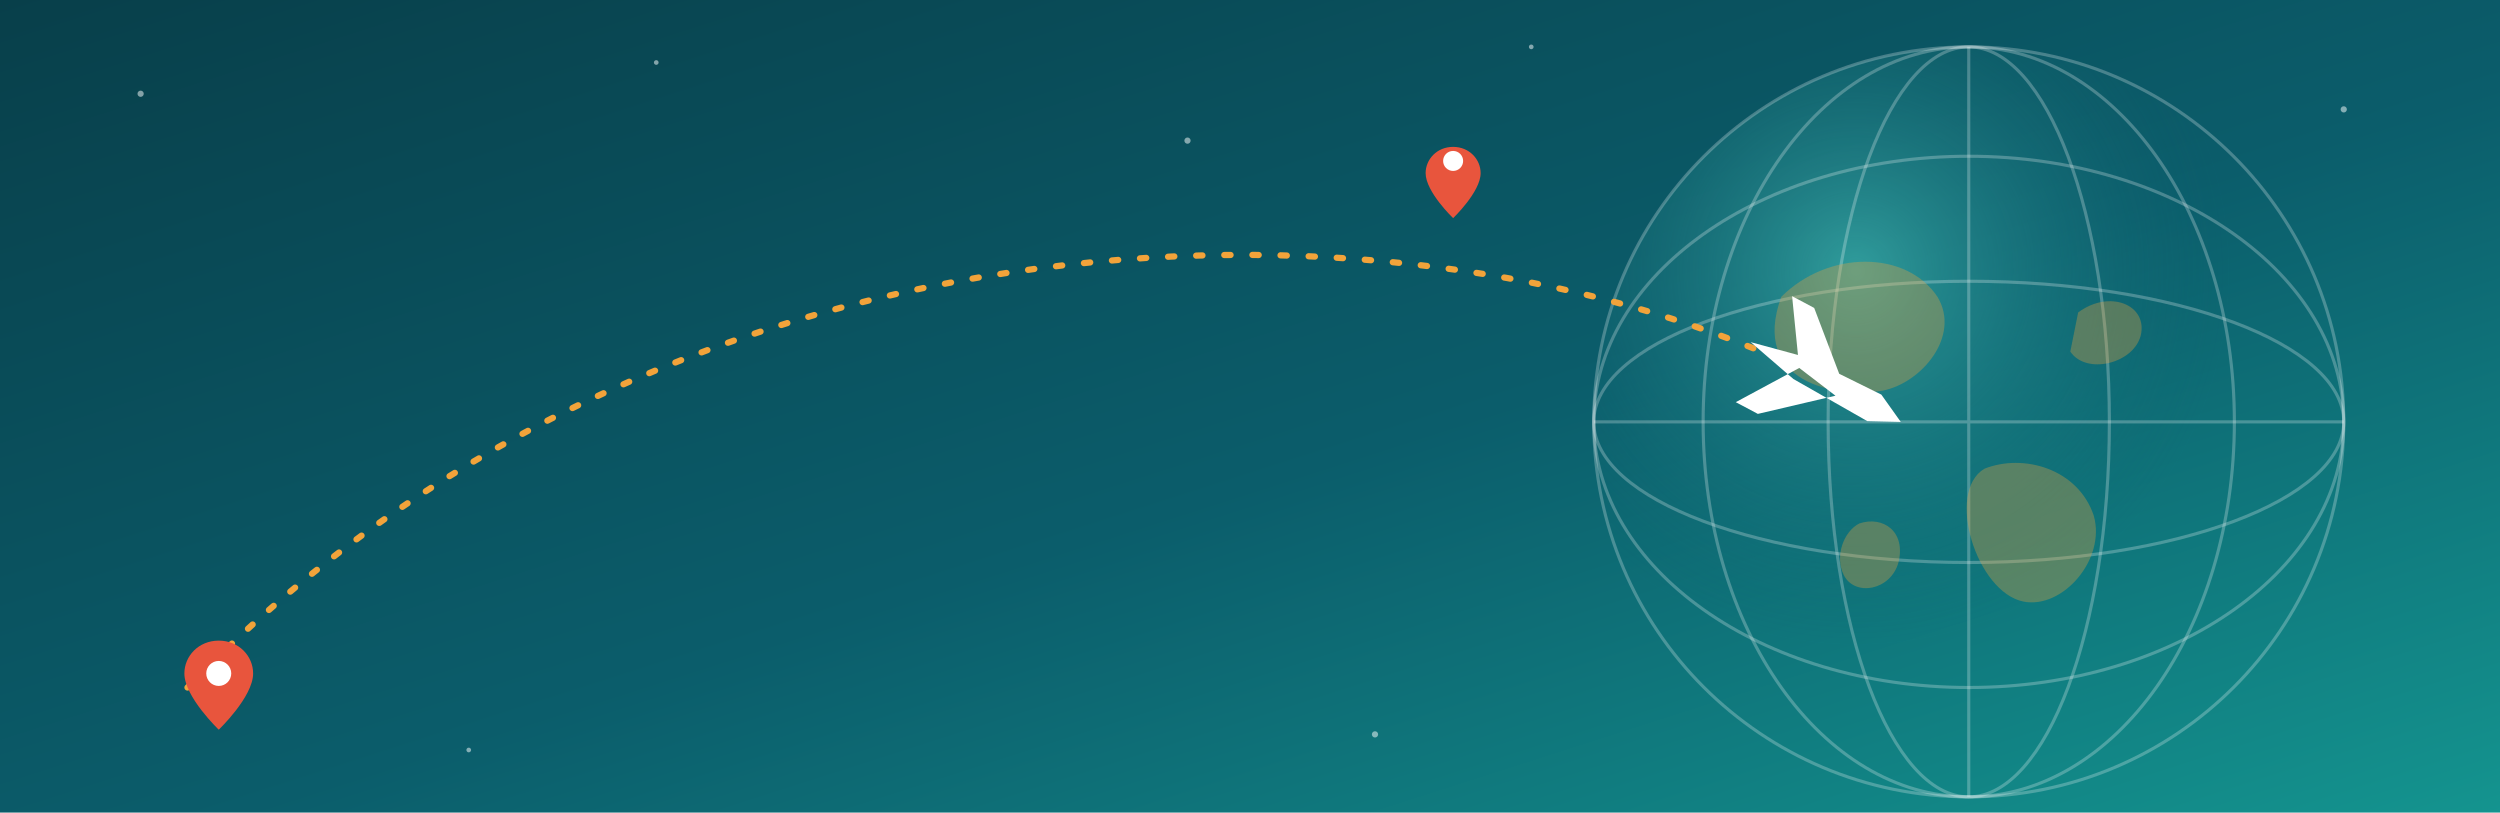
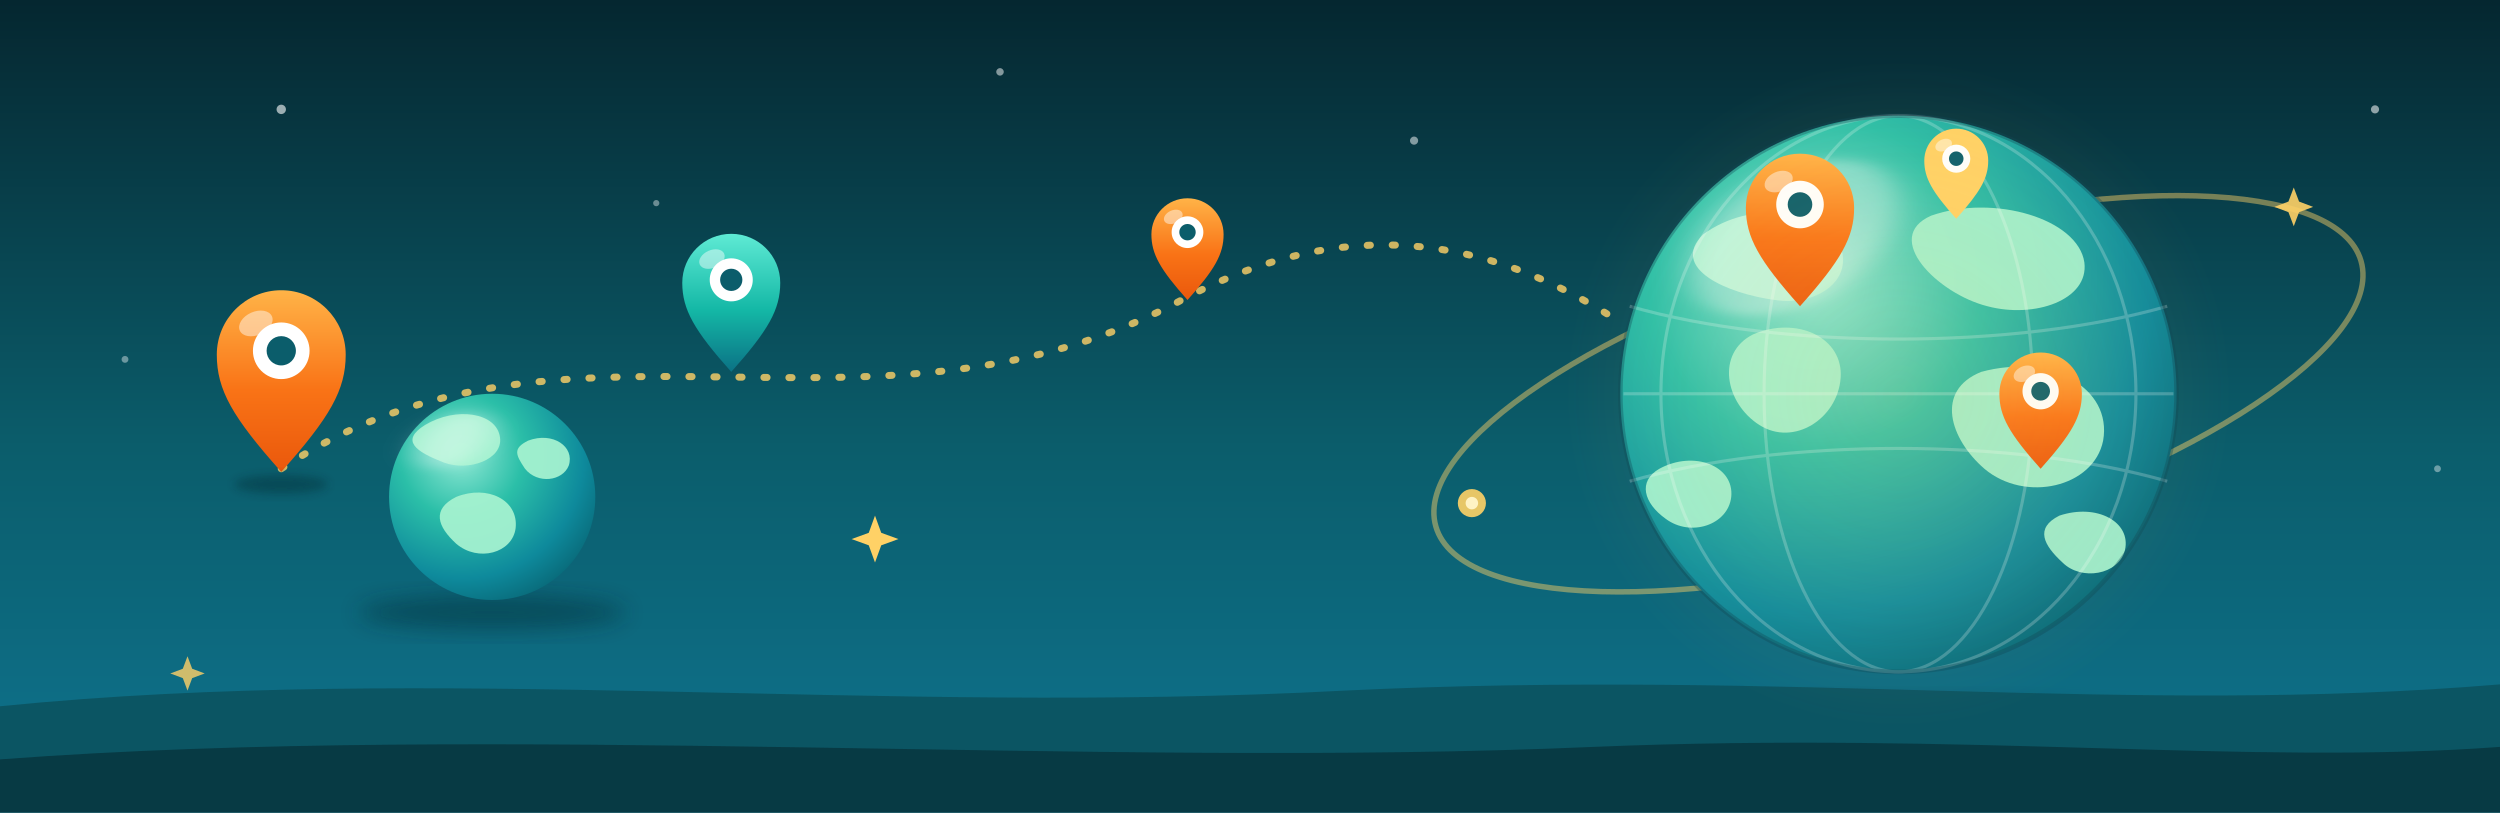
<svg xmlns="http://www.w3.org/2000/svg" viewBox="0 0 1600 520" preserveAspectRatio="xMidYMid slice">
  <defs>
-     <linearGradient id="g" x1="0" y1="0" x2="1" y2="1">
-       <stop offset="0" stop-color="#083f4a" />
+     <linearGradient id="sky" x1="0" y1="0" x2="0" y2="1">
+       <stop offset="0" stop-color="#052730" />
      <stop offset=".55" stop-color="#0b5d6b" />
-       <stop offset="1" stop-color="#14948f" />
+       <stop offset="1" stop-color="#0e7490" />
    </linearGradient>
-     <radialGradient id="s" cx=".35" cy=".3">
-       <stop offset="0" stop-color="#4fd1c5" stop-opacity=".55" />
-       <stop offset="1" stop-color="#0b5d6b" stop-opacity="0" />
+     <radialGradient id="sea" cx=".35" cy=".3" r=".85">
+       <stop offset="0" stop-color="#8fe8d4" />
+       <stop offset=".35" stop-color="#2bbfa8" />
+       <stop offset=".7" stop-color="#0e8a9c" />
+       <stop offset="1" stop-color="#065a68" />
    </radialGradient>
+     <radialGradient id="glow" cx=".5" cy=".5" r=".5">
+       <stop offset="0" stop-color="#ffd166" stop-opacity=".5" />
+       <stop offset="1" stop-color="#ffd166" stop-opacity="0" />
+     </radialGradient>
+     <linearGradient id="pinO" x1="0" y1="0" x2="0" y2="1">
+       <stop offset="0" stop-color="#ffb347" />
+       <stop offset=".55" stop-color="#f97316" />
+       <stop offset="1" stop-color="#ea580c" />
+     </linearGradient>
+     <linearGradient id="pinT" x1="0" y1="0" x2="0" y2="1">
+       <stop offset="0" stop-color="#5eead4" />
+       <stop offset=".55" stop-color="#14b8a6" />
+       <stop offset="1" stop-color="#0b7285" />
+     </linearGradient>
+     <filter id="soft" x="-40%" y="-40%" width="180%" height="180%">
+       <feGaussianBlur stdDeviation="7" />
+     </filter>
+     <filter id="soft3" x="-40%" y="-40%" width="180%" height="180%">
+       <feGaussianBlur stdDeviation="3" />
+     </filter>
+     <g id="pin">
+       <path d="M0,0 C-25,-28 -33,-42 -33,-60 a33,33 0 1,1 66,0 C33,-42 25,-28 0,0 Z" />
+       <circle cx="0" cy="-62" r="14.5" fill="#ffffff" />
+       <circle cx="0" cy="-62" r="7.5" fill="#0b5d6b" />
+       <ellipse cx="-13" cy="-76" rx="9" ry="6" fill="#ffffff" opacity=".45" transform="rotate(-24 -13 -76)" />
+     </g>
  </defs>
-   <rect width="1600" height="520" fill="url(#g)" />
-   <g fill="#fff" fill-opacity=".5">
-     <circle cx="90" cy="60" r="2" />
-     <circle cx="420" cy="40" r="1.500" />
-     <circle cx="760" cy="90" r="2" />
-     <circle cx="980" cy="30" r="1.500" />
-     <circle cx="1500" cy="70" r="2" />
-     <circle cx="300" cy="480" r="1.500" />
-     <circle cx="880" cy="470" r="2" />
+   <style>.bob{animation:bob 2.4s ease-in-out infinite alternate}
+ @keyframes bob{from{transform:translateY(0)}to{transform:translateY(-8px)}}
+ .flow{animation:dashmove 7s linear infinite}
+ @keyframes dashmove{to{stroke-dashoffset:-560px}}
+ .orbit{transform-box:view-box;transform-origin:1215px 252px;animation:spin 85s linear infinite}
+ @keyframes spin{to{transform:rotate(360deg)}}
+ @media (prefers-reduced-motion: reduce){*{animation:none!important}}
+ </style>
+   <rect width="1600" height="520" fill="url(#sky)" />
+   <g fill="#ffffff">
+     <circle cx="180" cy="70" r="3" opacity=".6" />
+     <circle cx="640" cy="46" r="2.4" opacity=".5" />
+     <circle cx="905" cy="90" r="2.6" opacity=".5" />
+     <circle cx="1520" cy="70" r="2.6" opacity=".55" />
+     <circle cx="420" cy="130" r="2" opacity=".4" />
+     <circle cx="80" cy="230" r="2.2" opacity=".4" />
+     <circle cx="1560" cy="300" r="2.2" opacity=".4" />
  </g>
-   <g transform="translate(1260 270)" fill="none" stroke="#fff" stroke-opacity=".25" stroke-width="2">
-     <circle r="240" fill="url(#s)" />
-     <ellipse rx="240" ry="90" />
-     <ellipse rx="240" ry="170" />
-     <ellipse rx="90" ry="240" />
-     <ellipse rx="170" ry="240" />
-     <path d="M-240 0H240M0-240V240" />
+   <g class="orbit">
+     <ellipse cx="1215" cy="252" rx="308" ry="98" fill="none" stroke="#ffd166" stroke-width="3.5" opacity=".45" transform="rotate(-16 1215 252)" />
+     <circle cx="942" cy="322" r="9" fill="#ffd166" opacity=".9" />
+     <circle cx="942" cy="322" r="4" fill="#fff3c4" />
  </g>
-   <g fill="#f2a33a" fill-opacity=".32">
-     <path d="M1140 190c30-30 80-30 100 0 15 25-10 55-35 60-30 5-85-5-65-60z" />
-     <path d="M1270 300c25-10 60 0 70 30 8 28-20 60-45 55-30-6-50-70-25-85z" />
-     <path d="M1190 335c15-5 30 5 25 25-5 18-28 22-35 8-6-12 0-28 10-33z" />
-     <path d="M1330 200c20-15 45-5 40 15-5 18-35 25-45 10z" />
+   <ellipse cx="1215" cy="468" rx="185" ry="16" fill="#03222a" opacity=".45" filter="url(#soft)" />
+   <circle cx="1215" cy="252" r="178" fill="url(#sea)" />
+   <g fill="#a7f3d0" opacity=".92">
+     <path d="M1090,150 C1120,128 1168,132 1178,158 C1186,180 1162,196 1136,192 C1106,188 1068,172 1090,150 Z" />
+     <path d="M1122,214 C1150,202 1180,216 1178,242 C1176,268 1148,286 1126,272 C1104,258 1098,226 1122,214 Z" />
+     <path d="M1236,138 C1276,124 1330,140 1334,168 C1337,192 1302,204 1272,196 C1240,188 1204,152 1236,138 Z" />
+     <path d="M1268,238 C1312,226 1352,248 1346,282 C1340,312 1296,322 1270,300 C1248,281 1238,250 1268,238 Z" />
+     <path d="M1062,300 C1084,288 1110,298 1108,318 C1106,336 1082,344 1066,332 C1052,322 1048,308 1062,300 Z" />
+     <path d="M1318,330 C1342,322 1364,334 1360,352 C1356,368 1332,372 1320,360 C1308,349 1302,338 1318,330 Z" />
  </g>
-   <path d="M120 440C420 130 880 110 1150 235" fill="none" stroke="#f2a33a" stroke-width="4" stroke-dasharray="4 14" stroke-linecap="round" />
-   <g transform="translate(1160 240) rotate(28) scale(1.600)" fill="#fff">
-     <path d="M-28 0L-6-5 28-6 40 0 28 6-6 5ZM-6 0L-22-24-12-24 12-3ZM-6 0L-22 24-12 24 12 3Z" />
+   <g fill="none" stroke="#ffffff" opacity=".22" stroke-width="2">
+     <ellipse cx="1215" cy="252" rx="86" ry="178" />
+     <ellipse cx="1215" cy="252" rx="152" ry="178" />
+     <path d="M1043,196 C1140,224 1290,224 1387,196" />
+     <path d="M1039,252 C1140,252 1290,252 1391,252" />
+     <path d="M1043,308 C1140,280 1290,280 1387,308" />
  </g>
-   <g fill="#e8553d">
-     <path transform="translate(140 440)" d="M0-30c-13 0-22 10-22 21 0 15 22 36 22 36s22-21 22-36c0-11-9-21-22-21z" />
-     <path transform="translate(930 118) scale(.8)" d="M0-30c-13 0-22 10-22 21 0 15 22 36 22 36s22-21 22-36c0-11-9-21-22-21z" />
+   <ellipse cx="1148" cy="152" rx="72" ry="42" fill="#ffffff" opacity=".32" filter="url(#soft)" transform="rotate(-28 1148 152)" />
+   <circle cx="1215" cy="252" r="178" fill="none" stroke="#0a4552" stroke-width="3" opacity=".35" />
+   <g class="bob">
+     <use href="#pin" transform="translate(1152,196) scale(1.05)" fill="url(#pinO)" />
  </g>
-   <g fill="#fff">
-     <circle cx="140" cy="431" r="8" />
-     <circle cx="930" cy="103" r="6.400" />
+   <g class="bob" style="animation-delay:-1.2s">
+     <use href="#pin" transform="translate(1306,300) scale(.8)" fill="url(#pinO)" />
  </g>
+   <g class="bob" style="animation-delay:-.8s">
+     <use href="#pin" transform="translate(1252,140) scale(.62)" fill="#ffd166" />
+   </g>
+   <path d="M180,300 C360,180 560,300 760,190 C860,138 950,150 1035,205" class="flow" fill="none" stroke="#ffd166" stroke-width="4.5" stroke-linecap="round" stroke-dasharray="2 14" opacity=".8" />
+   <ellipse cx="315" cy="392" rx="86" ry="11" fill="#03222a" opacity=".4" filter="url(#soft)" />
+   <circle cx="315" cy="318" r="66" fill="url(#sea)" />
+   <g fill="#a7f3d0" opacity=".92">
+     <path d="M272,272 C292,260 318,264 320,280 C322,294 300,302 284,296 C266,289 256,282 272,272 Z" />
+     <path d="M292,318 C312,310 332,320 330,338 C328,354 306,360 292,348 C280,337 276,326 292,318 Z" />
+     <path d="M338,282 C354,276 368,286 364,298 C360,308 344,310 336,300 C330,291 328,287 338,282 Z" />
+   </g>
+   <ellipse cx="290" cy="282" rx="26" ry="15" fill="#ffffff" opacity=".32" filter="url(#soft)" transform="rotate(-28 290 282)" />
+   <g class="bob" style="animation-delay:-.2s">
+     <use href="#pin" transform="translate(180,302) scale(1.25)" fill="url(#pinO)" />
+   </g>
+   <ellipse cx="180" cy="310" rx="30" ry="6" fill="#03222a" opacity=".35" filter="url(#soft3)" />
+   <g class="bob" style="animation-delay:-1.6s">
+     <use href="#pin" transform="translate(468,238) scale(.95)" fill="url(#pinT)" />
+   </g>
+   <g class="bob" style="animation-delay:-1s">
+     <use href="#pin" transform="translate(760,192) scale(.7)" fill="url(#pinO)" />
+   </g>
+   <path d="M0,452 C280,424 560,458 860,442 C1150,428 1360,458 1600,438 L1600,520 L0,520 Z" fill="#0b5563" />
+   <path d="M0,486 C320,462 700,492 1020,478 C1260,468 1440,490 1600,478 L1600,520 L0,520 Z" fill="#073a44" />
+   <g fill="#ffd166">
+     <path d="M560,330 l4,11 11,4 -11,4 -4,11 -4,-11 -11,-4 11,-4 Z" />
+     <path d="M1468,120 l3.4,9 9,3.4 -9,3.4 -3.4,9 -3.4,-9 -9,-3.4 9,-3.4 Z" opacity=".9" />
+     <path d="M120,420 l3,8 8,3 -8,3 -3,8 -3,-8 -8,-3 8,-3 Z" opacity=".8" />
+   </g>
+   <circle cx="1215" cy="252" r="215" fill="url(#glow)" opacity=".35" />
</svg>
